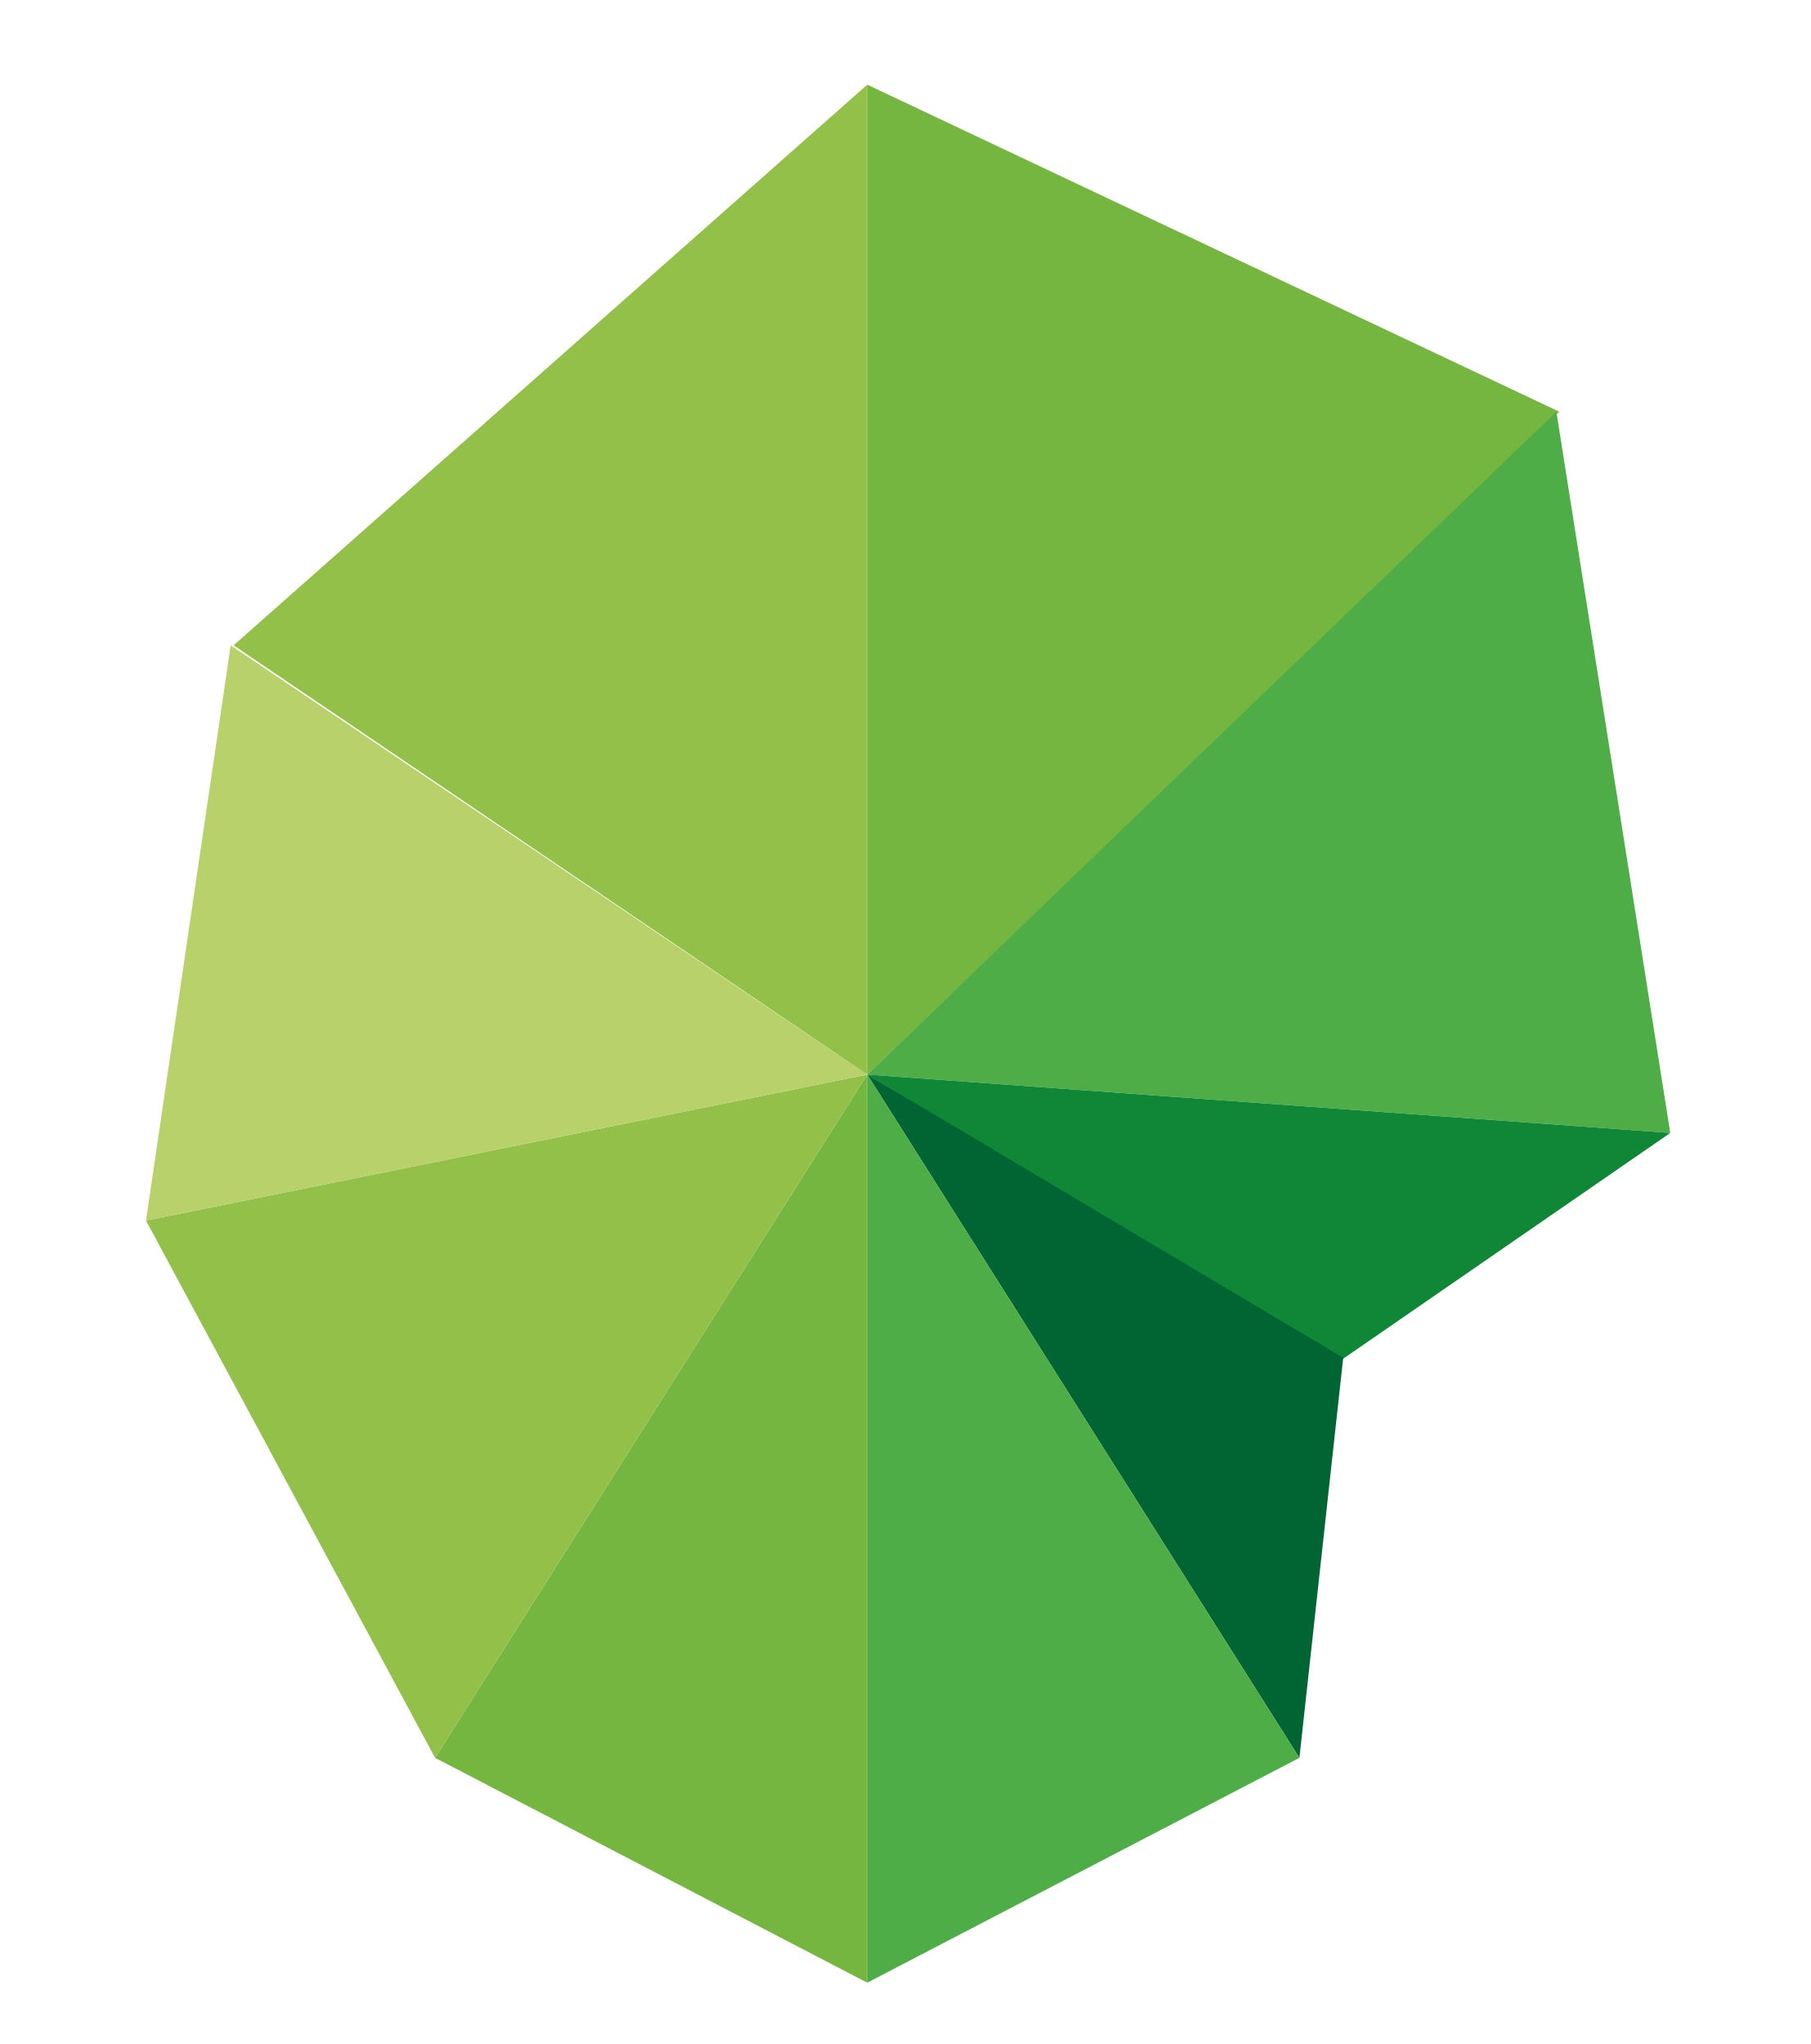
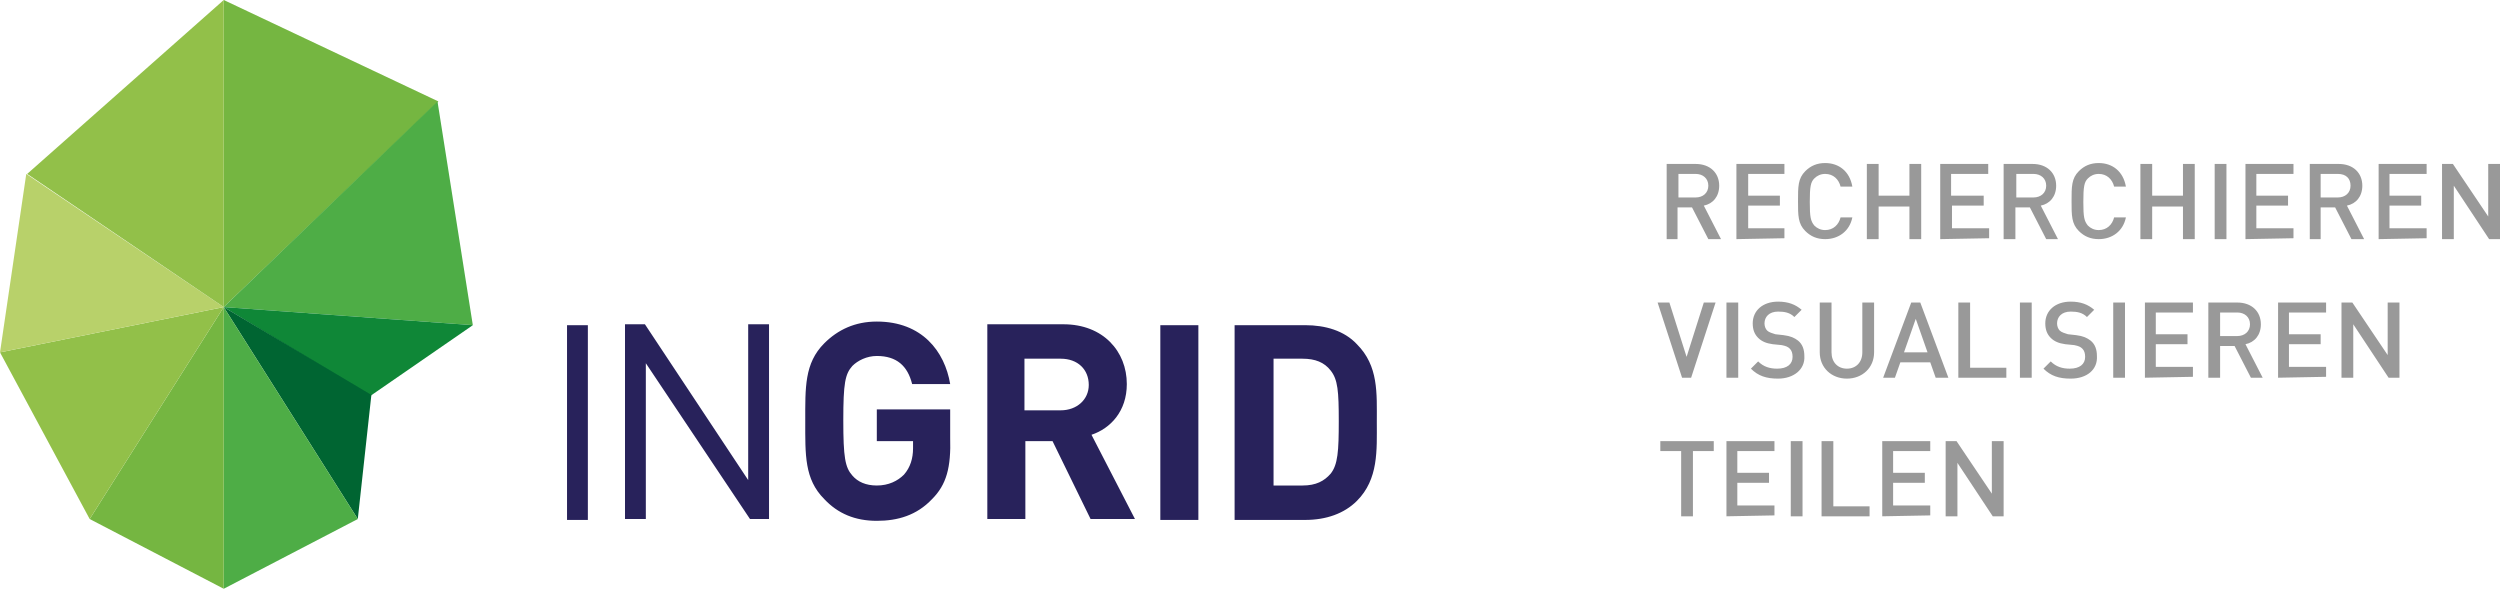
- <svg xmlns="http://www.w3.org/2000/svg" width="62" height="70">
+ <svg xmlns="http://www.w3.org/2000/svg" viewBox="-159 388.9 276 65">
  <style>.st0{fill:#999999;} .st1{fill:#28225B;} .st2{fill:#75B641;} .st3{fill:#4EAD46;} .st4{fill:#0F8737;} .st5{fill:#006532;} .st6{fill:#92C049;} .st7{fill:#B8D16A;}</style>
-   <g class="layer">
-     <g id="symbol">
-       <path class="st2" d="M29.7 36.8V2.9l23.7 11.2-23.7 22.7z" />
-       <path class="st3" d="M29.7 36.8l27.5 2-3.9-24.7-23.6 22.7z" />
-       <path d="M29.7 36.8l27.5 2-11.3 7.8-16.2-9.8z" fill="#0f8737" />
-       <path d="M29.7 36.8l14.8 23.4L46 46.5l-16.3-9.7z" fill="#006532" />
-       <path class="st3" d="M29.7 36.8v31.1l14.8-7.7-14.8-23.4z" fill="#000" />
-       <path class="st2" d="M29.7 36.8v31.1l-14.8-7.7 14.8-23.4z" />
-       <path class="st6" d="M29.7 36.8L5 41.8l9.9 18.4 14.8-23.4z" />
-       <path d="M29.7 36.8L5 41.8l2.9-19.7 21.8 14.7z" fill="#b8d16a" />
-       <path class="st6" d="M29.7 36.8V2.9L8 22.1l21.7 14.7z" fill="#000" />
-     </g>
+   <g id="tag">
+     <path class="st0" d="M29.6 415.3l-1.8-3.5h-1.6v3.5H25V407h3.2c1.6 0 2.6 1 2.6 2.4 0 1.2-.7 2-1.7 2.2l1.9 3.7h-1.4zm-1.4-7.2h-1.9v2.6h1.9c.8 0 1.4-.5 1.4-1.3s-.6-1.3-1.4-1.3zM32.7 415.3V407H38v1.1h-4v2.4h3.5v1.1H34v2.5h4v1.1l-5.3.1zM42.5 415.3c-.9 0-1.6-.3-2.2-.9-.8-.8-.8-1.7-.8-3.3s0-2.5.8-3.3c.6-.6 1.3-.9 2.2-.9 1.5 0 2.7.9 3 2.6h-1.3c-.2-.8-.8-1.4-1.7-1.4-.5 0-.9.2-1.2.5-.4.4-.5.9-.5 2.6s.1 2.1.5 2.6c.3.3.7.5 1.2.5.9 0 1.5-.6 1.7-1.4h1.3c-.3 1.5-1.5 2.4-3 2.4zM51.8 415.3v-3.6h-3.4v3.6h-1.3V407h1.3v3.5h3.4V407h1.3v8.3h-1.3zM55.2 415.3V407h5.3v1.1h-4.1v2.4H60v1.1h-3.5v2.5h4.1v1.1l-5.4.1zM66.9 415.3l-1.8-3.5h-1.6v3.5h-1.3V407h3.2c1.6 0 2.6 1 2.6 2.4 0 1.2-.7 2-1.7 2.2l1.9 3.7h-1.3zm-1.4-7.2h-1.9v2.6h1.9c.8 0 1.4-.5 1.4-1.3s-.6-1.3-1.4-1.3zM72.7 415.3c-.9 0-1.6-.3-2.2-.9-.8-.8-.8-1.7-.8-3.3s0-2.5.8-3.3c.6-.6 1.3-.9 2.2-.9 1.5 0 2.7.9 3 2.6h-1.3c-.2-.8-.8-1.4-1.7-1.4-.5 0-.9.2-1.2.5-.4.4-.5.9-.5 2.6s.1 2.1.5 2.6c.3.3.7.5 1.2.5.9 0 1.5-.6 1.7-1.4h1.3c-.3 1.5-1.5 2.4-3 2.4zM82 415.3v-3.6h-3.4v3.6h-1.3V407h1.3v3.5H82V407h1.3v8.3H82zM85.5 415.3V407h1.3v8.3h-1.3zM88.9 415.3V407h5.3v1.1h-4.1v2.4h3.5v1.1h-3.5v2.5h4.1v1.1l-5.3.1zM100.6 415.3l-1.8-3.5h-1.6v3.5H96V407h3.2c1.6 0 2.6 1 2.6 2.4 0 1.2-.7 2-1.7 2.2l1.9 3.7h-1.4zm-1.5-7.2h-1.9v2.6h1.9c.8 0 1.4-.5 1.4-1.3s-.5-1.3-1.4-1.3zM103.6 415.3V407h5.3v1.1h-4.1v2.4h3.5v1.1h-3.5v2.5h4.1v1.1l-5.3.1zM115.8 415.3l-3.9-5.9v5.9h-1.3V407h1.2l3.9 5.8V407h1.3v8.3h-1.2zM27.7 430.6h-1l-2.7-8.3h1.3l1.9 6 1.9-6h1.3l-2.7 8.3zM31.6 430.6v-8.3h1.3v8.3h-1.3zM37.3 430.7c-1.3 0-2.2-.3-3-1.1l.8-.8c.6.6 1.3.8 2.1.8 1.1 0 1.7-.5 1.7-1.3 0-.4-.1-.7-.3-.9-.2-.2-.4-.3-.9-.4l-1-.1c-.7-.1-1.2-.3-1.6-.7-.4-.4-.6-.9-.6-1.6 0-1.4 1.1-2.4 2.8-2.4 1.1 0 1.9.3 2.6.9l-.8.8c-.5-.5-1.1-.6-1.8-.6-1 0-1.5.6-1.5 1.3 0 .3.1.6.3.8.2.2.6.3.9.4l.9.1c.8.1 1.2.3 1.6.6.5.4.7 1 .7 1.7.1 1.5-1.2 2.5-2.9 2.5zM44.9 430.7c-1.7 0-3-1.2-3-2.9v-5.5h1.3v5.5c0 1.1.7 1.8 1.7 1.8s1.7-.7 1.7-1.8v-5.5h1.3v5.5c0 1.7-1.3 2.9-3 2.9zM54.7 430.6l-.6-1.7h-3.3l-.6 1.7h-1.3l3.1-8.3h1l3.1 8.3h-1.4zm-2.2-6.5l-1.3 3.7h2.6l-1.3-3.7zM57.2 430.6v-8.3h1.3v7.2h4v1.1h-5.3zM64 430.6v-8.3h1.3v8.3H64zM69.6 430.7c-1.3 0-2.2-.3-3-1.1l.8-.8c.6.6 1.3.8 2.1.8 1.1 0 1.7-.5 1.7-1.3 0-.4-.1-.7-.3-.9-.2-.2-.4-.3-.9-.4l-1-.1c-.7-.1-1.2-.3-1.6-.7-.4-.4-.6-.9-.6-1.6 0-1.4 1.1-2.4 2.8-2.4 1.1 0 1.9.3 2.6.9l-.8.8c-.5-.5-1.1-.6-1.8-.6-1 0-1.5.6-1.5 1.3 0 .3.1.6.3.8.2.2.6.3.9.4l.9.1c.8.1 1.2.3 1.6.6.5.4.7 1 .7 1.7.1 1.5-1.1 2.5-2.9 2.5zM74.3 430.6v-8.3h1.3v8.3h-1.3zM77.8 430.6v-8.3h5.3v1.1H79v2.4h3.5v1.1H79v2.5h4.1v1.1l-5.3.1zM89.5 430.6l-1.8-3.5h-1.6v3.5h-1.3v-8.3H88c1.6 0 2.6 1 2.6 2.4 0 1.2-.7 2-1.7 2.2l1.9 3.7h-1.3zm-1.5-7.2h-1.9v2.6H88c.8 0 1.4-.5 1.4-1.3s-.6-1.3-1.4-1.3zM92.5 430.6v-8.3h5.3v1.1h-4.1v2.4h3.5v1.1h-3.5v2.5h4.1v1.1l-5.3.1zM104.7 430.6l-3.9-5.9v5.9h-1.3v-8.3h1.2l3.9 5.8v-5.8h1.3v8.3h-1.2zM27.9 438.7v7.2h-1.3v-7.2h-2.3v-1.1h5.9v1.1h-2.3zM31.6 445.9v-8.3h5.3v1.1h-4.1v2.4h3.5v1.1h-3.5v2.5h4.1v1.1l-5.3.1zM38.7 445.9v-8.3H40v8.3h-1.3zM42.1 445.9v-8.3h1.3v7.2h4v1.1h-5.3zM48.8 445.9v-8.3h5.3v1.1H50v2.4h3.5v1.1H50v2.5h4.1v1.1l-5.3.1zM61 445.9l-3.9-5.9v5.9h-1.3v-8.3H57l3.9 5.8v-5.8h1.3v8.3H61z" />
+   </g>
+   <g id="logo">
+     <path class="st1" d="M-96.4 424.8h2.3v21.5h-2.3v-21.5zM-76.2 446.2L-87.7 429v17.2H-90v-21.5h2.2l11.4 17.2v-17.2h2.3v21.5h-2.1zM-56.1 444c-1.7 1.8-3.8 2.4-6.1 2.4-2.4 0-4.3-.8-5.8-2.4-2.2-2.2-2.1-4.9-2.1-8.6 0-3.7-.1-6.4 2.1-8.6 1.5-1.5 3.4-2.4 5.8-2.4 5 0 7.5 3.3 8.1 6.9h-4.2c-.5-2-1.7-3.1-3.9-3.1-1.1 0-2.1.5-2.7 1.1-.8.9-1 1.9-1 6s.2 5.2 1 6.1c.6.7 1.5 1.1 2.7 1.1 1.3 0 2.3-.5 3-1.2.7-.8 1-1.8 1-2.9v-.8h-4v-3.5h8.1v3.1c.1 3.3-.4 5.2-2 6.8zM-38.6 446.2l-4.2-8.6h-3v8.6H-50v-21.5h8.4c4.4 0 7 3 7 6.6 0 3-1.8 4.9-3.9 5.6l4.8 9.3h-4.9zm-3.3-17.7h-4v5.7h4c1.8 0 3.1-1.2 3.1-2.8 0-1.7-1.2-2.9-3.1-2.9zM-30.9 424.8h4.2v21.5h-4.2v-21.5zM-9.2 444.2c-1.4 1.4-3.4 2.1-5.7 2.1h-7.8v-21.5h7.8c2.2 0 4.3.6 5.7 2.1 2.4 2.4 2.2 5.4 2.2 8.6 0 3.1.2 6.3-2.2 8.7zm-2.9-14.4c-.7-.9-1.7-1.3-3.1-1.3h-3.2v14h3.2c1.5 0 2.4-.5 3.1-1.3.8-1 .9-2.5.9-5.8s-.1-4.6-.9-5.6z" />
+   </g>
+   <g id="symbol">
+     <path class="st2" d="M-134.3 422.8v-33.9l23.7 11.2-23.7 22.7z" />
+     <path class="st3" d="M-134.3 422.8l27.5 2-3.9-24.7-23.6 22.7z" />
+     <path class="st4" d="M-134.3 422.8l27.5 2-11.3 7.8-16.2-9.8z" />
+     <path class="st5" d="M-134.3 422.8l14.8 23.4 1.5-13.7-16.3-9.7z" />
+     <path class="st3" d="M-134.3 422.8v31.1l14.8-7.7-14.8-23.4z" />
+     <path class="st2" d="M-134.3 422.8v31.1l-14.8-7.7 14.8-23.4z" />
+     <path class="st6" d="M-134.3 422.8l-24.7 5 9.9 18.4 14.8-23.4z" />
+     <path class="st7" d="M-134.3 422.8l-24.7 5 2.9-19.7 21.8 14.7z" />
+     <path class="st6" d="M-134.3 422.8v-33.9l-21.7 19.2 21.7 14.7z" />
  </g>
</svg>
